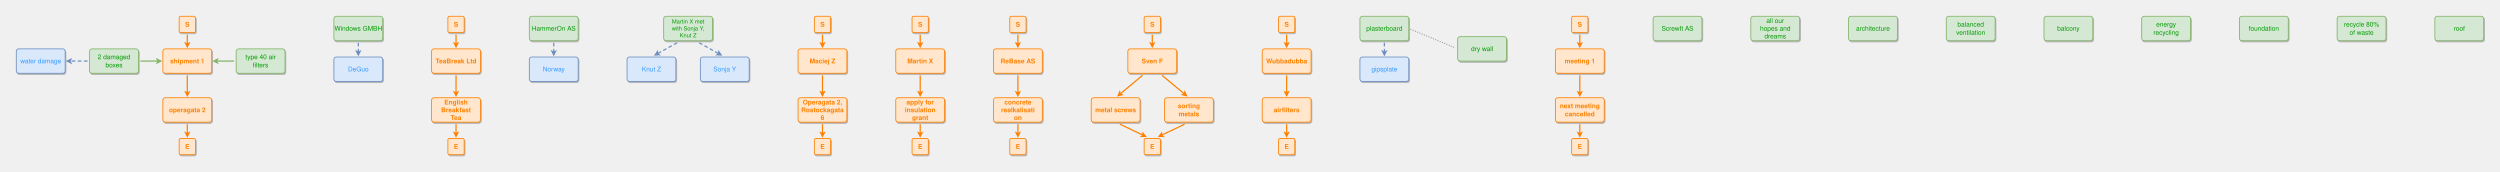
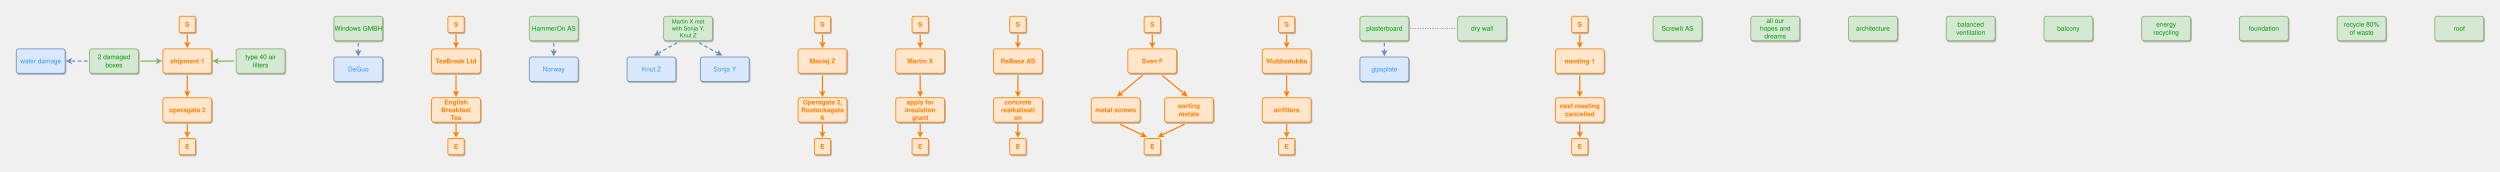
<svg xmlns="http://www.w3.org/2000/svg" width="6140" height="420" viewBox="0 0 6140 420">
  <defs>
  </defs>
  <g id="container-shells">
  </g>
  <g id="node-shadows">
    <rect x="220" y="120" width="120" height="60" rx="6" ry="6" fill="#000000" stroke="#000000" stroke-width="2" opacity="0.25" transform="translate(2,3)" />
    <rect x="1960" y="240" width="120" height="60" rx="6" ry="6" fill="#000000" stroke="#000000" stroke-width="2" opacity="0.25" transform="translate(2,3)" />
    <rect x="2440" y="120" width="120" height="60" rx="6" ry="6" fill="#000000" stroke="#000000" stroke-width="2" opacity="0.25" transform="translate(2,3)" />
    <rect x="4060" y="40" width="120" height="60" rx="6" ry="6" fill="#000000" stroke="#000000" stroke-width="2" opacity="0.25" transform="translate(2,3)" />
    <rect x="1720" y="140" width="120" height="60" rx="6" ry="6" fill="#000000" stroke="#000000" stroke-width="2" opacity="0.25" transform="translate(2,3)" />
    <rect x="2770" y="120" width="120" height="60" rx="6" ry="6" fill="#000000" stroke="#000000" stroke-width="2" opacity="0.25" transform="translate(2,3)" />
    <rect x="1060" y="120" width="120" height="60" rx="6" ry="6" fill="#000000" stroke="#000000" stroke-width="2" opacity="0.25" transform="translate(2,3)" />
    <rect x="820" y="40" width="120" height="60" rx="6" ry="6" fill="#000000" stroke="#000000" stroke-width="2" opacity="0.25" transform="translate(2,3)" />
    <rect x="3100" y="120" width="120" height="60" rx="6" ry="6" fill="#000000" stroke="#000000" stroke-width="2" opacity="0.25" transform="translate(2,3)" />
    <rect x="3100" y="240" width="120" height="60" rx="6" ry="6" fill="#000000" stroke="#000000" stroke-width="2" opacity="0.25" transform="translate(2,3)" />
    <rect x="4300" y="40" width="120" height="60" rx="6" ry="6" fill="#000000" stroke="#000000" stroke-width="2" opacity="0.25" transform="translate(2,3)" />
    <rect x="820" y="140" width="120" height="60" rx="6" ry="6" fill="#000000" stroke="#000000" stroke-width="2" opacity="0.25" transform="translate(2,3)" />
    <rect x="2200" y="240" width="120" height="60" rx="6" ry="6" fill="#000000" stroke="#000000" stroke-width="2" opacity="0.25" transform="translate(2,3)" />
    <rect x="4540" y="40" width="120" height="60" rx="6" ry="6" fill="#000000" stroke="#000000" stroke-width="2" opacity="0.25" transform="translate(2,3)" />
    <rect x="4780" y="40" width="120" height="60" rx="6" ry="6" fill="#000000" stroke="#000000" stroke-width="2" opacity="0.25" transform="translate(2,3)" />
    <rect x="5020" y="40" width="120" height="60" rx="6" ry="6" fill="#000000" stroke="#000000" stroke-width="2" opacity="0.25" transform="translate(2,3)" />
    <rect x="2440" y="240" width="120" height="60" rx="6" ry="6" fill="#000000" stroke="#000000" stroke-width="2" opacity="0.25" transform="translate(2,3)" />
-     <rect x="3580" y="90" width="120" height="60" rx="6" ry="6" fill="#000000" stroke="#000000" stroke-width="2" opacity="0.25" transform="translate(2,3)" />
+     <rect x="3580" y="40" width="120" height="60" rx="6" ry="6" fill="#000000" stroke="#000000" stroke-width="2" opacity="0.25" transform="translate(2,3)" />
    <rect x="5260" y="40" width="120" height="60" rx="6" ry="6" fill="#000000" stroke="#000000" stroke-width="2" opacity="0.25" transform="translate(2,3)" />
    <rect x="5500" y="40" width="120" height="60" rx="6" ry="6" fill="#000000" stroke="#000000" stroke-width="2" opacity="0.25" transform="translate(2,3)" />
    <rect x="3340" y="140" width="120" height="60" rx="6" ry="6" fill="#000000" stroke="#000000" stroke-width="2" opacity="0.25" transform="translate(2,3)" />
    <rect x="3820" y="120" width="120" height="60" rx="6" ry="6" fill="#000000" stroke="#000000" stroke-width="2" opacity="0.25" transform="translate(2,3)" />
    <rect x="1060" y="240" width="120" height="60" rx="6" ry="6" fill="#000000" stroke="#000000" stroke-width="2" opacity="0.25" transform="translate(2,3)" />
    <rect x="2680" y="240" width="120" height="60" rx="6" ry="6" fill="#000000" stroke="#000000" stroke-width="2" opacity="0.25" transform="translate(2,3)" />
    <rect x="3820" y="240" width="120" height="60" rx="6" ry="6" fill="#000000" stroke="#000000" stroke-width="2" opacity="0.25" transform="translate(2,3)" />
    <rect x="400" y="240" width="120" height="60" rx="6" ry="6" fill="#000000" stroke="#000000" stroke-width="2" opacity="0.25" transform="translate(2,3)" />
    <rect x="3340" y="40" width="120" height="60" rx="6" ry="6" fill="#000000" stroke="#000000" stroke-width="2" opacity="0.25" transform="translate(2,3)" />
    <rect x="5740" y="40" width="120" height="60" rx="6" ry="6" fill="#000000" stroke="#000000" stroke-width="2" opacity="0.25" transform="translate(2,3)" />
    <rect x="5980" y="40" width="120" height="60" rx="6" ry="6" fill="#000000" stroke="#000000" stroke-width="2" opacity="0.25" transform="translate(2,3)" />
    <rect x="400" y="120" width="120" height="60" rx="6" ry="6" fill="#000000" stroke="#000000" stroke-width="2" opacity="0.25" transform="translate(2,3)" />
    <rect x="2860" y="240" width="120" height="60" rx="6" ry="6" fill="#000000" stroke="#000000" stroke-width="2" opacity="0.25" transform="translate(2,3)" />
    <rect x="580" y="120" width="120" height="60" rx="6" ry="6" fill="#000000" stroke="#000000" stroke-width="2" opacity="0.25" transform="translate(2,3)" />
    <rect x="40" y="120" width="120" height="60" rx="6" ry="6" fill="#000000" stroke="#000000" stroke-width="2" opacity="0.25" transform="translate(2,3)" />
    <rect x="1300" y="40" width="120" height="60" rx="6" ry="6" fill="#000000" stroke="#000000" stroke-width="2" opacity="0.25" transform="translate(2,3)" />
    <rect x="440" y="40" width="40" height="40" rx="4" ry="4" fill="#000000" stroke="#000000" stroke-width="2" opacity="0.25" transform="translate(2,3)" />
    <rect x="440" y="340" width="40" height="40" rx="4" ry="4" fill="#000000" stroke="#000000" stroke-width="2" opacity="0.25" transform="translate(2,3)" />
    <rect x="1100" y="40" width="40" height="40" rx="4" ry="4" fill="#000000" stroke="#000000" stroke-width="2" opacity="0.25" transform="translate(2,3)" />
    <rect x="1100" y="340" width="40" height="40" rx="4" ry="4" fill="#000000" stroke="#000000" stroke-width="2" opacity="0.25" transform="translate(2,3)" />
    <rect x="2000" y="40" width="40" height="40" rx="4" ry="4" fill="#000000" stroke="#000000" stroke-width="2" opacity="0.25" transform="translate(2,3)" />
    <rect x="2000" y="340" width="40" height="40" rx="4" ry="4" fill="#000000" stroke="#000000" stroke-width="2" opacity="0.25" transform="translate(2,3)" />
    <rect x="2240" y="40" width="40" height="40" rx="4" ry="4" fill="#000000" stroke="#000000" stroke-width="2" opacity="0.25" transform="translate(2,3)" />
    <rect x="2240" y="340" width="40" height="40" rx="4" ry="4" fill="#000000" stroke="#000000" stroke-width="2" opacity="0.25" transform="translate(2,3)" />
    <rect x="2480" y="40" width="40" height="40" rx="4" ry="4" fill="#000000" stroke="#000000" stroke-width="2" opacity="0.25" transform="translate(2,3)" />
    <rect x="2480" y="340" width="40" height="40" rx="4" ry="4" fill="#000000" stroke="#000000" stroke-width="2" opacity="0.25" transform="translate(2,3)" />
    <rect x="1540" y="140" width="120" height="60" rx="6" ry="6" fill="#000000" stroke="#000000" stroke-width="2" opacity="0.25" transform="translate(2,3)" />
    <rect x="2810" y="40" width="40" height="40" rx="4" ry="4" fill="#000000" stroke="#000000" stroke-width="2" opacity="0.25" transform="translate(2,3)" />
    <rect x="2810" y="340" width="40" height="40" rx="4" ry="4" fill="#000000" stroke="#000000" stroke-width="2" opacity="0.25" transform="translate(2,3)" />
    <rect x="3140" y="40" width="40" height="40" rx="4" ry="4" fill="#000000" stroke="#000000" stroke-width="2" opacity="0.25" transform="translate(2,3)" />
    <rect x="3140" y="340" width="40" height="40" rx="4" ry="4" fill="#000000" stroke="#000000" stroke-width="2" opacity="0.25" transform="translate(2,3)" />
    <rect x="3860" y="40" width="40" height="40" rx="4" ry="4" fill="#000000" stroke="#000000" stroke-width="2" opacity="0.25" transform="translate(2,3)" />
    <rect x="3860" y="340" width="40" height="40" rx="4" ry="4" fill="#000000" stroke="#000000" stroke-width="2" opacity="0.25" transform="translate(2,3)" />
    <rect x="1960" y="120" width="120" height="60" rx="6" ry="6" fill="#000000" stroke="#000000" stroke-width="2" opacity="0.25" transform="translate(2,3)" />
    <rect x="2200" y="120" width="120" height="60" rx="6" ry="6" fill="#000000" stroke="#000000" stroke-width="2" opacity="0.25" transform="translate(2,3)" />
    <rect x="1630" y="40" width="120" height="60" rx="6" ry="6" fill="#000000" stroke="#000000" stroke-width="2" opacity="0.25" transform="translate(2,3)" />
    <rect x="1300" y="140" width="120" height="60" rx="6" ry="6" fill="#000000" stroke="#000000" stroke-width="2" opacity="0.25" transform="translate(2,3)" />
  </g>
  <g id="edges">
    <g class="edge" data-edge-idx="0" data-edge-base="partof" data-edge-from="1" data-edge-to="36">
      <line x1="345.00" y1="150.00" x2="388.25" y2="150.00" stroke="#82b366" stroke-width="3" />
      <path d="M 395.00 150.00 L 386.00 154.50 L 388.25 150.00 L 386.00 145.50 Z" fill="#82b366" stroke="#82b366" stroke-width="3" stroke-miterlimit="10" />
    </g>
    <g class="edge" data-edge-idx="1" data-edge-base="expresses" data-edge-from="1" data-edge-to="39">
      <line x1="215.00" y1="150.00" x2="171.75" y2="150.00" stroke="#6c8ebf" stroke-width="3" stroke-dasharray="9 6" />
      <path d="M 165.00 150.00 L 174.00 145.50 L 171.75 150.00 L 174.00 154.50 Z" fill="#6c8ebf" stroke="#6c8ebf" stroke-width="3" stroke-miterlimit="10" />
      <text x="193" y="150" text-anchor="middle" dominant-baseline="middle" font-family="Helvetica,Inter,Segoe UI,Arial" font-size="11" paint-order="stroke" stroke="#ffffff" stroke-width="3" stroke-linejoin="round" fill="#6c8ebf">
      </text>
    </g>
    <g class="edge" data-edge-idx="2" data-edge-base="leadsto" data-edge-from="10" data-edge-to="45">
      <line x1="2020.00" y1="305.00" x2="2020.00" y2="328.25" stroke="#ff8000" stroke-width="3" />
      <path d="M 2020.00 335.00 L 2015.50 326.00 L 2020.00 328.25 L 2024.50 326.00 Z" fill="#ff8000" stroke="#ff8000" stroke-width="3" stroke-miterlimit="10" />
    </g>
    <g class="edge" data-edge-idx="3" data-edge-base="leadsto" data-edge-from="11" data-edge-to="24">
      <line x1="2500.00" y1="185.00" x2="2500.00" y2="228.25" stroke="#ff8000" stroke-width="3" />
      <path d="M 2500.00 235.00 L 2495.50 226.00 L 2500.00 228.25 L 2504.50 226.00 Z" fill="#ff8000" stroke="#ff8000" stroke-width="3" stroke-miterlimit="10" />
      <text x="2500" y="206" text-anchor="middle" dominant-baseline="middle" font-family="Helvetica,Inter,Segoe UI,Arial" font-size="11" paint-order="stroke" stroke="#ffffff" stroke-width="3" stroke-linejoin="round" fill="#ff8000">
      </text>
    </g>
    <g class="edge" data-edge-idx="4" data-edge-base="leadsto" data-edge-from="14" data-edge-to="30">
      <line x1="2806.00" y1="185.00" x2="2751.19" y2="230.68" stroke="#ff8000" stroke-width="3" />
      <path d="M 2746.00 235.00 L 2750.03 225.78 L 2751.19 230.68 L 2755.79 232.70 Z" fill="#ff8000" stroke="#ff8000" stroke-width="3" stroke-miterlimit="10" />
      <text x="2778" y="207" text-anchor="middle" dominant-baseline="middle" font-family="Helvetica,Inter,Segoe UI,Arial" font-size="11" paint-order="stroke" stroke="#ffffff" stroke-width="3" stroke-linejoin="round" fill="#ff8000">
      </text>
    </g>
    <g class="edge" data-edge-idx="5" data-edge-base="leadsto" data-edge-from="14" data-edge-to="37">
      <line x1="2854.00" y1="185.00" x2="2908.81" y2="230.68" stroke="#ff8000" stroke-width="3" />
      <path d="M 2914.00 235.00 L 2904.21 232.70 L 2908.81 230.68 L 2909.97 225.78 Z" fill="#ff8000" stroke="#ff8000" stroke-width="3" stroke-miterlimit="10" />
      <text x="2881" y="207" text-anchor="middle" dominant-baseline="middle" font-family="Helvetica,Inter,Segoe UI,Arial" font-size="11" paint-order="stroke" stroke="#ffffff" stroke-width="3" stroke-linejoin="round" fill="#ff8000">
      </text>
    </g>
    <g class="edge" data-edge-idx="6" data-edge-base="leadsto" data-edge-from="15" data-edge-to="3">
      <line x1="1120.00" y1="185.00" x2="1120.00" y2="228.25" stroke="#ff8000" stroke-width="3" />
      <path d="M 1120.00 235.00 L 1115.50 226.00 L 1120.00 228.25 L 1124.50 226.00 Z" fill="#ff8000" stroke="#ff8000" stroke-width="3" stroke-miterlimit="10" />
      <text x="1120" y="206" text-anchor="middle" dominant-baseline="middle" font-family="Helvetica,Inter,Segoe UI,Arial" font-size="11" paint-order="stroke" stroke="#ffffff" stroke-width="3" stroke-linejoin="round" fill="#ff8000">
      </text>
    </g>
    <g class="edge" data-edge-idx="7" data-edge-base="expresses" data-edge-from="16" data-edge-to="2">
      <line x1="880.00" y1="105.00" x2="880.00" y2="128.25" stroke="#6c8ebf" stroke-width="3" stroke-dasharray="9 6" />
      <path d="M 880.00 135.00 L 875.50 126.00 L 880.00 128.25 L 884.50 126.00 Z" fill="#6c8ebf" stroke="#6c8ebf" stroke-width="3" stroke-miterlimit="10" />
      <text x="880" y="116" text-anchor="middle" dominant-baseline="middle" font-family="Helvetica,Inter,Segoe UI,Arial" font-size="11" paint-order="stroke" stroke="#ffffff" stroke-width="3" stroke-linejoin="round" fill="#6c8ebf">
      </text>
    </g>
    <g class="edge" data-edge-idx="8" data-edge-base="leadsto" data-edge-from="17" data-edge-to="18">
      <line x1="3160.00" y1="185.00" x2="3160.00" y2="228.25" stroke="#ff8000" stroke-width="3" />
      <path d="M 3160.00 235.00 L 3155.50 226.00 L 3160.00 228.25 L 3164.50 226.00 Z" fill="#ff8000" stroke="#ff8000" stroke-width="3" stroke-miterlimit="10" />
      <text x="3160" y="206" text-anchor="middle" dominant-baseline="middle" font-family="Helvetica,Inter,Segoe UI,Arial" font-size="11" paint-order="stroke" stroke="#ffffff" stroke-width="3" stroke-linejoin="round" fill="#ff8000">
      </text>
    </g>
    <g class="edge" data-edge-idx="9" data-edge-base="leadsto" data-edge-from="18" data-edge-to="53">
      <line x1="3160.00" y1="305.00" x2="3160.00" y2="328.25" stroke="#ff8000" stroke-width="3" />
      <path d="M 3160.00 335.00 L 3155.50 326.00 L 3160.00 328.25 L 3164.50 326.00 Z" fill="#ff8000" stroke="#ff8000" stroke-width="3" stroke-miterlimit="10" />
    </g>
    <g class="edge" data-edge-idx="10" data-edge-base="leadsto" data-edge-from="20" data-edge-to="47">
      <line x1="2260.00" y1="305.00" x2="2260.00" y2="328.25" stroke="#ff8000" stroke-width="3" />
      <path d="M 2260.00 335.00 L 2255.50 326.00 L 2260.00 328.25 L 2264.50 326.00 Z" fill="#ff8000" stroke="#ff8000" stroke-width="3" stroke-miterlimit="10" />
    </g>
    <g class="edge" data-edge-idx="11" data-edge-base="leadsto" data-edge-from="24" data-edge-to="49">
      <line x1="2500.00" y1="305.00" x2="2500.00" y2="328.25" stroke="#ff8000" stroke-width="3" />
      <path d="M 2500.00 335.00 L 2495.50 326.00 L 2500.00 328.25 L 2504.50 326.00 Z" fill="#ff8000" stroke="#ff8000" stroke-width="3" stroke-miterlimit="10" />
    </g>
    <g class="edge" data-edge-idx="12" data-edge-base="leadsto" data-edge-from="29" data-edge-to="31">
      <line x1="3880.00" y1="185.00" x2="3880.00" y2="228.25" stroke="#ff8000" stroke-width="3" />
      <path d="M 3880.00 235.00 L 3875.50 226.00 L 3880.00 228.25 L 3884.50 226.00 Z" fill="#ff8000" stroke="#ff8000" stroke-width="3" stroke-miterlimit="10" />
      <text x="3880" y="206" text-anchor="middle" dominant-baseline="middle" font-family="Helvetica,Inter,Segoe UI,Arial" font-size="11" paint-order="stroke" stroke="#ffffff" stroke-width="3" stroke-linejoin="round" fill="#ff8000">
      </text>
    </g>
    <g class="edge" data-edge-idx="13" data-edge-base="leadsto" data-edge-from="3" data-edge-to="43">
      <line x1="1120.00" y1="305.00" x2="1120.00" y2="328.25" stroke="#ff8000" stroke-width="3" />
      <path d="M 1120.00 335.00 L 1115.50 326.00 L 1120.00 328.25 L 1124.50 326.00 Z" fill="#ff8000" stroke="#ff8000" stroke-width="3" stroke-miterlimit="10" />
    </g>
    <g class="edge" data-edge-idx="14" data-edge-base="leadsto" data-edge-from="30" data-edge-to="51">
      <line x1="2750.50" y1="305.00" x2="2807.41" y2="332.10" stroke="#ff8000" stroke-width="3" />
      <path d="M 2813.50 335.00 L 2803.44 335.19 L 2807.41 332.10 L 2807.31 327.07 Z" fill="#ff8000" stroke="#ff8000" stroke-width="3" stroke-miterlimit="10" />
    </g>
    <g class="edge" data-edge-idx="15" data-edge-base="leadsto" data-edge-from="31" data-edge-to="55">
      <line x1="3880.00" y1="305.00" x2="3880.00" y2="328.25" stroke="#ff8000" stroke-width="3" />
      <path d="M 3880.00 335.00 L 3875.50 326.00 L 3880.00 328.25 L 3884.50 326.00 Z" fill="#ff8000" stroke="#ff8000" stroke-width="3" stroke-miterlimit="10" />
    </g>
    <g class="edge" data-edge-idx="16" data-edge-base="leadsto" data-edge-from="32" data-edge-to="41">
      <line x1="460.00" y1="305.00" x2="460.00" y2="328.25" stroke="#ff8000" stroke-width="3" />
      <path d="M 460.00 335.00 L 455.50 326.00 L 460.00 328.25 L 464.50 326.00 Z" fill="#ff8000" stroke="#ff8000" stroke-width="3" stroke-miterlimit="10" />
    </g>
    <g class="edge" data-edge-idx="17" data-edge-base="nearto" data-edge-from="33" data-edge-to="25">
-       <line x1="3465.00" y1="72.08" x2="3575.00" y2="117.92" stroke="#999999" stroke-width="3" stroke-linecap="round" stroke-dasharray="0 6" />
-       <text x="3520" y="94" text-anchor="middle" dominant-baseline="middle" font-family="Helvetica,Inter,Segoe UI,Arial" font-size="11" paint-order="stroke" stroke="#ffffff" stroke-width="3" stroke-linejoin="round" fill="#999999">
+       <line x1="3465.00" y1="70.00" x2="3575.00" y2="70.00" stroke="#999999" stroke-width="3" stroke-linecap="round" stroke-dasharray="0 6" />
+       <text x="3520" y="70" text-anchor="middle" dominant-baseline="middle" font-family="Helvetica,Inter,Segoe UI,Arial" font-size="11" paint-order="stroke" stroke="#ffffff" stroke-width="3" stroke-linejoin="round" fill="#999999">
      </text>
    </g>
    <g class="edge" data-edge-idx="18" data-edge-base="expresses" data-edge-from="33" data-edge-to="28">
      <line x1="3400.00" y1="105.00" x2="3400.00" y2="128.25" stroke="#6c8ebf" stroke-width="3" stroke-dasharray="9 6" />
      <path d="M 3400.00 135.00 L 3395.50 126.00 L 3400.00 128.25 L 3404.50 126.00 Z" fill="#6c8ebf" stroke="#6c8ebf" stroke-width="3" stroke-miterlimit="10" />
      <text x="3400" y="116" text-anchor="middle" dominant-baseline="middle" font-family="Helvetica,Inter,Segoe UI,Arial" font-size="11" paint-order="stroke" stroke="#ffffff" stroke-width="3" stroke-linejoin="round" fill="#6c8ebf">
      </text>
    </g>
    <g class="edge" data-edge-idx="19" data-edge-base="leadsto" data-edge-from="36" data-edge-to="32">
      <line x1="460.00" y1="185.00" x2="460.00" y2="228.25" stroke="#ff8000" stroke-width="3" />
      <path d="M 460.00 235.00 L 455.50 226.00 L 460.00 228.25 L 464.50 226.00 Z" fill="#ff8000" stroke="#ff8000" stroke-width="3" stroke-miterlimit="10" />
      <text x="460" y="206" text-anchor="middle" dominant-baseline="middle" font-family="Helvetica,Inter,Segoe UI,Arial" font-size="11" paint-order="stroke" stroke="#ffffff" stroke-width="3" stroke-linejoin="round" fill="#ff8000">
      </text>
    </g>
    <g class="edge" data-edge-idx="20" data-edge-base="leadsto" data-edge-from="37" data-edge-to="51">
      <line x1="2909.50" y1="305.00" x2="2852.59" y2="332.10" stroke="#ff8000" stroke-width="3" />
      <path d="M 2846.50 335.00 L 2852.69 327.07 L 2852.59 332.10 L 2856.56 335.19 Z" fill="#ff8000" stroke="#ff8000" stroke-width="3" stroke-miterlimit="10" />
    </g>
    <g class="edge" data-edge-idx="21" data-edge-base="partof" data-edge-from="38" data-edge-to="36">
      <line x1="575.00" y1="150.00" x2="531.75" y2="150.00" stroke="#82b366" stroke-width="3" />
      <path d="M 525.00 150.00 L 534.00 145.50 L 531.75 150.00 L 534.00 154.50 Z" fill="#82b366" stroke="#82b366" stroke-width="3" stroke-miterlimit="10" />
    </g>
    <g class="edge" data-edge-idx="22" data-edge-base="expresses" data-edge-from="4" data-edge-to="9">
      <line x1="1360.00" y1="105.00" x2="1360.00" y2="128.25" stroke="#6c8ebf" stroke-width="3" stroke-dasharray="9 6" />
      <path d="M 1360.00 135.00 L 1355.50 126.00 L 1360.00 128.25 L 1364.50 126.00 Z" fill="#6c8ebf" stroke="#6c8ebf" stroke-width="3" stroke-miterlimit="10" />
      <text x="1360" y="116" text-anchor="middle" dominant-baseline="middle" font-family="Helvetica,Inter,Segoe UI,Arial" font-size="11" paint-order="stroke" stroke="#ffffff" stroke-width="3" stroke-linejoin="round" fill="#6c8ebf">
      </text>
    </g>
    <g class="edge" data-edge-idx="23" data-edge-base="leadsto" data-edge-from="40" data-edge-to="36">
      <line x1="460.00" y1="85.00" x2="460.00" y2="108.25" stroke="#ff8000" stroke-width="3" />
      <path d="M 460.00 115.00 L 455.50 106.00 L 460.00 108.25 L 464.50 106.00 Z" fill="#ff8000" stroke="#ff8000" stroke-width="3" stroke-miterlimit="10" />
    </g>
    <g class="edge" data-edge-idx="24" data-edge-base="leadsto" data-edge-from="42" data-edge-to="15">
      <line x1="1120.00" y1="85.00" x2="1120.00" y2="108.25" stroke="#ff8000" stroke-width="3" />
      <path d="M 1120.00 115.00 L 1115.50 106.00 L 1120.00 108.25 L 1124.50 106.00 Z" fill="#ff8000" stroke="#ff8000" stroke-width="3" stroke-miterlimit="10" />
    </g>
    <g class="edge" data-edge-idx="25" data-edge-base="leadsto" data-edge-from="44" data-edge-to="6">
      <line x1="2020.00" y1="85.00" x2="2020.00" y2="108.25" stroke="#ff8000" stroke-width="3" />
      <path d="M 2020.00 115.00 L 2015.50 106.00 L 2020.00 108.25 L 2024.50 106.00 Z" fill="#ff8000" stroke="#ff8000" stroke-width="3" stroke-miterlimit="10" />
    </g>
    <g class="edge" data-edge-idx="26" data-edge-base="leadsto" data-edge-from="46" data-edge-to="7">
      <line x1="2260.00" y1="85.00" x2="2260.00" y2="108.25" stroke="#ff8000" stroke-width="3" />
      <path d="M 2260.00 115.00 L 2255.50 106.00 L 2260.00 108.25 L 2264.50 106.00 Z" fill="#ff8000" stroke="#ff8000" stroke-width="3" stroke-miterlimit="10" />
    </g>
    <g class="edge" data-edge-idx="27" data-edge-base="leadsto" data-edge-from="48" data-edge-to="11">
      <line x1="2500.00" y1="85.00" x2="2500.00" y2="108.25" stroke="#ff8000" stroke-width="3" />
      <path d="M 2500.00 115.00 L 2495.50 106.00 L 2500.00 108.25 L 2504.50 106.00 Z" fill="#ff8000" stroke="#ff8000" stroke-width="3" stroke-miterlimit="10" />
    </g>
    <g class="edge" data-edge-idx="28" data-edge-base="leadsto" data-edge-from="50" data-edge-to="14">
      <line x1="2830.00" y1="85.00" x2="2830.00" y2="108.25" stroke="#ff8000" stroke-width="3" />
      <path d="M 2830.00 115.00 L 2825.50 106.00 L 2830.00 108.25 L 2834.50 106.00 Z" fill="#ff8000" stroke="#ff8000" stroke-width="3" stroke-miterlimit="10" />
    </g>
    <g class="edge" data-edge-idx="29" data-edge-base="leadsto" data-edge-from="52" data-edge-to="17">
      <line x1="3160.00" y1="85.00" x2="3160.00" y2="108.25" stroke="#ff8000" stroke-width="3" />
      <path d="M 3160.00 115.00 L 3155.50 106.00 L 3160.00 108.25 L 3164.50 106.00 Z" fill="#ff8000" stroke="#ff8000" stroke-width="3" stroke-miterlimit="10" />
    </g>
    <g class="edge" data-edge-idx="30" data-edge-base="leadsto" data-edge-from="54" data-edge-to="29">
      <line x1="3880.00" y1="85.00" x2="3880.00" y2="108.25" stroke="#ff8000" stroke-width="3" />
      <path d="M 3880.00 115.00 L 3875.50 106.00 L 3880.00 108.25 L 3884.50 106.00 Z" fill="#ff8000" stroke="#ff8000" stroke-width="3" stroke-miterlimit="10" />
    </g>
    <g class="edge" data-edge-idx="31" data-edge-base="leadsto" data-edge-from="6" data-edge-to="10">
      <line x1="2020.00" y1="185.00" x2="2020.00" y2="228.25" stroke="#ff8000" stroke-width="3" />
      <path d="M 2020.00 235.00 L 2015.50 226.00 L 2020.00 228.25 L 2024.50 226.00 Z" fill="#ff8000" stroke="#ff8000" stroke-width="3" stroke-miterlimit="10" />
      <text x="2020" y="206" text-anchor="middle" dominant-baseline="middle" font-family="Helvetica,Inter,Segoe UI,Arial" font-size="11" paint-order="stroke" stroke="#ffffff" stroke-width="3" stroke-linejoin="round" fill="#ff8000">
      </text>
    </g>
    <g class="edge" data-edge-idx="32" data-edge-base="leadsto" data-edge-from="7" data-edge-to="20">
      <line x1="2260.00" y1="185.00" x2="2260.00" y2="228.25" stroke="#ff8000" stroke-width="3" />
      <path d="M 2260.00 235.00 L 2255.50 226.00 L 2260.00 228.25 L 2264.50 226.00 Z" fill="#ff8000" stroke="#ff8000" stroke-width="3" stroke-miterlimit="10" />
      <text x="2260" y="206" text-anchor="middle" dominant-baseline="middle" font-family="Helvetica,Inter,Segoe UI,Arial" font-size="11" paint-order="stroke" stroke="#ffffff" stroke-width="3" stroke-linejoin="round" fill="#ff8000">
      </text>
    </g>
    <g class="edge" data-edge-idx="33" data-edge-base="expresses" data-edge-from="8" data-edge-to="13">
      <line x1="1717.00" y1="105.00" x2="1765.10" y2="131.72" stroke="#6c8ebf" stroke-width="3" stroke-dasharray="9 6" />
      <path d="M 1771.00 135.00 L 1760.95 134.56 L 1765.10 131.72 L 1765.32 126.70 Z" fill="#6c8ebf" stroke="#6c8ebf" stroke-width="3" stroke-miterlimit="10" />
      <text x="1741" y="118" text-anchor="middle" dominant-baseline="middle" font-family="Helvetica,Inter,Segoe UI,Arial" font-size="11" paint-order="stroke" stroke="#ffffff" stroke-width="3" stroke-linejoin="round" fill="#6c8ebf">
      </text>
    </g>
    <g class="edge" data-edge-idx="34" data-edge-base="expresses" data-edge-from="8" data-edge-to="5">
      <line x1="1663.00" y1="105.00" x2="1614.90" y2="131.72" stroke="#6c8ebf" stroke-width="3" stroke-dasharray="9 6" />
      <path d="M 1609.00 135.00 L 1614.68 126.70 L 1614.90 131.72 L 1619.05 134.56 Z" fill="#6c8ebf" stroke="#6c8ebf" stroke-width="3" stroke-miterlimit="10" />
      <text x="1638" y="118" text-anchor="middle" dominant-baseline="middle" font-family="Helvetica,Inter,Segoe UI,Arial" font-size="11" paint-order="stroke" stroke="#ffffff" stroke-width="3" stroke-linejoin="round" fill="#6c8ebf">
      </text>
    </g>
  </g>
  <g id="nodes">
    <rect x="220" y="120" width="120" height="60" rx="6" ry="6" fill="#d5e8d4" stroke="#82b366" stroke-width="2" />
    <text x="280" y="140" text-anchor="middle" dominant-baseline="middle" font-family="Helvetica,Inter,Segoe UI,Arial" font-size="16" font-weight="normal" fill="#009900">2 damaged</text>
    <text x="280" y="160" text-anchor="middle" dominant-baseline="middle" font-family="Helvetica,Inter,Segoe UI,Arial" font-size="16" font-weight="normal" fill="#009900">boxes</text>
    <rect x="1960" y="240" width="120" height="60" rx="6" ry="6" fill="#ffe6cc" stroke="#ff8000" stroke-width="2" />
    <text x="2020" y="251" text-anchor="middle" dominant-baseline="middle" font-family="Helvetica,Inter,Segoe UI,Arial" font-size="16" font-weight="bold" fill="#ff8000">Operagata 2,</text>
    <text x="2020" y="270" text-anchor="middle" dominant-baseline="middle" font-family="Helvetica,Inter,Segoe UI,Arial" font-size="16" font-weight="bold" fill="#ff8000">Rostockagata</text>
    <text x="2020" y="289" text-anchor="middle" dominant-baseline="middle" font-family="Helvetica,Inter,Segoe UI,Arial" font-size="16" font-weight="bold" fill="#ff8000">6</text>
    <rect x="2440" y="120" width="120" height="60" rx="6" ry="6" fill="#ffe6cc" stroke="#ff8000" stroke-width="2" />
    <text x="2500" y="150" text-anchor="middle" dominant-baseline="middle" font-family="Helvetica,Inter,Segoe UI,Arial" font-size="16" font-weight="bold" fill="#ff8000">ReBase AS</text>
    <rect x="4060" y="40" width="120" height="60" rx="6" ry="6" fill="#d5e8d4" stroke="#82b366" stroke-width="2" />
    <text x="4120" y="70" text-anchor="middle" dominant-baseline="middle" font-family="Helvetica,Inter,Segoe UI,Arial" font-size="16" font-weight="normal" fill="#009900">ScrewIt AS</text>
    <rect x="1720" y="140" width="120" height="60" rx="6" ry="6" fill="#dae8fc" stroke="#6c8ebf" stroke-width="2" />
    <text x="1780" y="170" text-anchor="middle" dominant-baseline="middle" font-family="Helvetica,Inter,Segoe UI,Arial" font-size="16" font-weight="normal" fill="#3399ff">Sonja Y</text>
    <rect x="2770" y="120" width="120" height="60" rx="6" ry="6" fill="#ffe6cc" stroke="#ff8000" stroke-width="2" />
    <text x="2830" y="150" text-anchor="middle" dominant-baseline="middle" font-family="Helvetica,Inter,Segoe UI,Arial" font-size="16" font-weight="bold" fill="#ff8000">Sven F</text>
    <rect x="1060" y="120" width="120" height="60" rx="6" ry="6" fill="#ffe6cc" stroke="#ff8000" stroke-width="2" />
    <text x="1120" y="150" text-anchor="middle" dominant-baseline="middle" font-family="Helvetica,Inter,Segoe UI,Arial" font-size="16" font-weight="bold" fill="#ff8000">TeaBreak Ltd</text>
    <rect x="820" y="40" width="120" height="60" rx="6" ry="6" fill="#d5e8d4" stroke="#82b366" stroke-width="2" />
    <text x="880" y="70" text-anchor="middle" dominant-baseline="middle" font-family="Helvetica,Inter,Segoe UI,Arial" font-size="16" font-weight="normal" fill="#009900">Windows GMBH</text>
    <rect x="3100" y="120" width="120" height="60" rx="6" ry="6" fill="#ffe6cc" stroke="#ff8000" stroke-width="2" />
    <text x="3160" y="150" text-anchor="middle" dominant-baseline="middle" font-family="Helvetica,Inter,Segoe UI,Arial" font-size="16" font-weight="bold" fill="#ff8000">Wubbadubba</text>
    <rect x="3100" y="240" width="120" height="60" rx="6" ry="6" fill="#ffe6cc" stroke="#ff8000" stroke-width="2" />
    <text x="3160" y="270" text-anchor="middle" dominant-baseline="middle" font-family="Helvetica,Inter,Segoe UI,Arial" font-size="16" font-weight="bold" fill="#ff8000">airfilters</text>
    <rect x="4300" y="40" width="120" height="60" rx="6" ry="6" fill="#d5e8d4" stroke="#82b366" stroke-width="2" />
    <text x="4360" y="51" text-anchor="middle" dominant-baseline="middle" font-family="Helvetica,Inter,Segoe UI,Arial" font-size="16" font-weight="normal" fill="#009900">all our</text>
    <text x="4360" y="70" text-anchor="middle" dominant-baseline="middle" font-family="Helvetica,Inter,Segoe UI,Arial" font-size="16" font-weight="normal" fill="#009900">hopes and</text>
    <text x="4360" y="89" text-anchor="middle" dominant-baseline="middle" font-family="Helvetica,Inter,Segoe UI,Arial" font-size="16" font-weight="normal" fill="#009900">dreams</text>
    <rect x="820" y="140" width="120" height="60" rx="6" ry="6" fill="#dae8fc" stroke="#6c8ebf" stroke-width="2" />
    <text x="880" y="170" text-anchor="middle" dominant-baseline="middle" font-family="Helvetica,Inter,Segoe UI,Arial" font-size="16" font-weight="normal" fill="#3399ff">DeGuo</text>
    <rect x="2200" y="240" width="120" height="60" rx="6" ry="6" fill="#ffe6cc" stroke="#ff8000" stroke-width="2" />
    <text x="2260" y="251" text-anchor="middle" dominant-baseline="middle" font-family="Helvetica,Inter,Segoe UI,Arial" font-size="16" font-weight="bold" fill="#ff8000">apply for</text>
    <text x="2260" y="270" text-anchor="middle" dominant-baseline="middle" font-family="Helvetica,Inter,Segoe UI,Arial" font-size="16" font-weight="bold" fill="#ff8000">insulation</text>
    <text x="2260" y="289" text-anchor="middle" dominant-baseline="middle" font-family="Helvetica,Inter,Segoe UI,Arial" font-size="16" font-weight="bold" fill="#ff8000">grant</text>
    <rect x="4540" y="40" width="120" height="60" rx="6" ry="6" fill="#d5e8d4" stroke="#82b366" stroke-width="2" />
    <text x="4600" y="70" text-anchor="middle" dominant-baseline="middle" font-family="Helvetica,Inter,Segoe UI,Arial" font-size="16" font-weight="normal" fill="#009900">architecture</text>
    <rect x="4780" y="40" width="120" height="60" rx="6" ry="6" fill="#d5e8d4" stroke="#82b366" stroke-width="2" />
    <text x="4840" y="60" text-anchor="middle" dominant-baseline="middle" font-family="Helvetica,Inter,Segoe UI,Arial" font-size="16" font-weight="normal" fill="#009900">balanced</text>
    <text x="4840" y="80" text-anchor="middle" dominant-baseline="middle" font-family="Helvetica,Inter,Segoe UI,Arial" font-size="16" font-weight="normal" fill="#009900">ventilation</text>
    <rect x="5020" y="40" width="120" height="60" rx="6" ry="6" fill="#d5e8d4" stroke="#82b366" stroke-width="2" />
    <text x="5080" y="70" text-anchor="middle" dominant-baseline="middle" font-family="Helvetica,Inter,Segoe UI,Arial" font-size="16" font-weight="normal" fill="#009900">balcony</text>
    <rect x="2440" y="240" width="120" height="60" rx="6" ry="6" fill="#ffe6cc" stroke="#ff8000" stroke-width="2" />
    <text x="2500" y="251" text-anchor="middle" dominant-baseline="middle" font-family="Helvetica,Inter,Segoe UI,Arial" font-size="16" font-weight="bold" fill="#ff8000">concrete</text>
    <text x="2500" y="270" text-anchor="middle" dominant-baseline="middle" font-family="Helvetica,Inter,Segoe UI,Arial" font-size="16" font-weight="bold" fill="#ff8000">realkalisati</text>
    <text x="2500" y="289" text-anchor="middle" dominant-baseline="middle" font-family="Helvetica,Inter,Segoe UI,Arial" font-size="16" font-weight="bold" fill="#ff8000">on</text>
-     <rect x="3580" y="90" width="120" height="60" rx="6" ry="6" fill="#d5e8d4" stroke="#82b366" stroke-width="2" />
-     <text x="3640" y="120" text-anchor="middle" dominant-baseline="middle" font-family="Helvetica,Inter,Segoe UI,Arial" font-size="16" font-weight="normal" fill="#009900">dry wall</text>
+     <rect x="3580" y="40" width="120" height="60" rx="6" ry="6" fill="#d5e8d4" stroke="#82b366" stroke-width="2" />
+     <text x="3640" y="70" text-anchor="middle" dominant-baseline="middle" font-family="Helvetica,Inter,Segoe UI,Arial" font-size="16" font-weight="normal" fill="#009900">dry wall</text>
    <rect x="5260" y="40" width="120" height="60" rx="6" ry="6" fill="#d5e8d4" stroke="#82b366" stroke-width="2" />
    <text x="5320" y="60" text-anchor="middle" dominant-baseline="middle" font-family="Helvetica,Inter,Segoe UI,Arial" font-size="16" font-weight="normal" fill="#009900">energy</text>
    <text x="5320" y="80" text-anchor="middle" dominant-baseline="middle" font-family="Helvetica,Inter,Segoe UI,Arial" font-size="16" font-weight="normal" fill="#009900">recycling</text>
    <rect x="5500" y="40" width="120" height="60" rx="6" ry="6" fill="#d5e8d4" stroke="#82b366" stroke-width="2" />
    <text x="5560" y="70" text-anchor="middle" dominant-baseline="middle" font-family="Helvetica,Inter,Segoe UI,Arial" font-size="16" font-weight="normal" fill="#009900">foundation</text>
    <rect x="3340" y="140" width="120" height="60" rx="6" ry="6" fill="#dae8fc" stroke="#6c8ebf" stroke-width="2" />
    <text x="3400" y="170" text-anchor="middle" dominant-baseline="middle" font-family="Helvetica,Inter,Segoe UI,Arial" font-size="16" font-weight="normal" fill="#3399ff">gipsplate</text>
    <rect x="3820" y="120" width="120" height="60" rx="6" ry="6" fill="#ffe6cc" stroke="#ff8000" stroke-width="2" />
    <text x="3880" y="150" text-anchor="middle" dominant-baseline="middle" font-family="Helvetica,Inter,Segoe UI,Arial" font-size="16" font-weight="bold" fill="#ff8000">meeting 1</text>
    <rect x="1060" y="240" width="120" height="60" rx="6" ry="6" fill="#ffe6cc" stroke="#ff8000" stroke-width="2" />
    <text x="1120" y="251" text-anchor="middle" dominant-baseline="middle" font-family="Helvetica,Inter,Segoe UI,Arial" font-size="16" font-weight="bold" fill="#ff8000">English</text>
    <text x="1120" y="270" text-anchor="middle" dominant-baseline="middle" font-family="Helvetica,Inter,Segoe UI,Arial" font-size="16" font-weight="bold" fill="#ff8000">Breakfast</text>
    <text x="1120" y="289" text-anchor="middle" dominant-baseline="middle" font-family="Helvetica,Inter,Segoe UI,Arial" font-size="16" font-weight="bold" fill="#ff8000">Tea</text>
    <rect x="2680" y="240" width="120" height="60" rx="6" ry="6" fill="#ffe6cc" stroke="#ff8000" stroke-width="2" />
    <text x="2740" y="270" text-anchor="middle" dominant-baseline="middle" font-family="Helvetica,Inter,Segoe UI,Arial" font-size="16" font-weight="bold" fill="#ff8000">metal screws</text>
    <rect x="3820" y="240" width="120" height="60" rx="6" ry="6" fill="#ffe6cc" stroke="#ff8000" stroke-width="2" />
    <text x="3880" y="260" text-anchor="middle" dominant-baseline="middle" font-family="Helvetica,Inter,Segoe UI,Arial" font-size="16" font-weight="bold" fill="#ff8000">next meeting</text>
    <text x="3880" y="280" text-anchor="middle" dominant-baseline="middle" font-family="Helvetica,Inter,Segoe UI,Arial" font-size="16" font-weight="bold" fill="#ff8000">cancelled</text>
    <rect x="400" y="240" width="120" height="60" rx="6" ry="6" fill="#ffe6cc" stroke="#ff8000" stroke-width="2" />
    <text x="460" y="270" text-anchor="middle" dominant-baseline="middle" font-family="Helvetica,Inter,Segoe UI,Arial" font-size="16" font-weight="bold" fill="#ff8000">operagata 2</text>
    <rect x="3340" y="40" width="120" height="60" rx="6" ry="6" fill="#d5e8d4" stroke="#82b366" stroke-width="2" />
    <text x="3400" y="70" text-anchor="middle" dominant-baseline="middle" font-family="Helvetica,Inter,Segoe UI,Arial" font-size="16" font-weight="normal" fill="#009900">plasterboard</text>
    <rect x="5740" y="40" width="120" height="60" rx="6" ry="6" fill="#d5e8d4" stroke="#82b366" stroke-width="2" />
    <text x="5800" y="60" text-anchor="middle" dominant-baseline="middle" font-family="Helvetica,Inter,Segoe UI,Arial" font-size="16" font-weight="normal" fill="#009900">recycle 80%</text>
    <text x="5800" y="80" text-anchor="middle" dominant-baseline="middle" font-family="Helvetica,Inter,Segoe UI,Arial" font-size="16" font-weight="normal" fill="#009900">of waste</text>
    <rect x="5980" y="40" width="120" height="60" rx="6" ry="6" fill="#d5e8d4" stroke="#82b366" stroke-width="2" />
    <text x="6040" y="70" text-anchor="middle" dominant-baseline="middle" font-family="Helvetica,Inter,Segoe UI,Arial" font-size="16" font-weight="normal" fill="#009900">roof</text>
    <g>
      <rect x="400" y="120" width="120" height="60" rx="6" ry="6" fill="#ffe6cc" stroke="#ff8000" stroke-width="2" />
      <text x="460" y="150" text-anchor="middle" dominant-baseline="middle" font-family="Helvetica,Inter,Segoe UI,Arial" font-size="16" font-weight="bold" fill="#ff8000">shipment 1</text>
    </g>
    <rect x="2860" y="240" width="120" height="60" rx="6" ry="6" fill="#ffe6cc" stroke="#ff8000" stroke-width="2" />
    <text x="2920" y="260" text-anchor="middle" dominant-baseline="middle" font-family="Helvetica,Inter,Segoe UI,Arial" font-size="16" font-weight="bold" fill="#ff8000">sorting</text>
    <text x="2920" y="280" text-anchor="middle" dominant-baseline="middle" font-family="Helvetica,Inter,Segoe UI,Arial" font-size="16" font-weight="bold" fill="#ff8000">metals</text>
    <rect x="580" y="120" width="120" height="60" rx="6" ry="6" fill="#d5e8d4" stroke="#82b366" stroke-width="2" />
    <text x="640" y="140" text-anchor="middle" dominant-baseline="middle" font-family="Helvetica,Inter,Segoe UI,Arial" font-size="16" font-weight="normal" fill="#009900">type 40 air</text>
    <text x="640" y="160" text-anchor="middle" dominant-baseline="middle" font-family="Helvetica,Inter,Segoe UI,Arial" font-size="16" font-weight="normal" fill="#009900">filters</text>
    <rect x="40" y="120" width="120" height="60" rx="6" ry="6" fill="#dae8fc" stroke="#6c8ebf" stroke-width="2" />
    <text x="100" y="150" text-anchor="middle" dominant-baseline="middle" font-family="Helvetica,Inter,Segoe UI,Arial" font-size="16" font-weight="normal" fill="#3399ff">water damage</text>
    <rect x="1300" y="40" width="120" height="60" rx="6" ry="6" fill="#d5e8d4" stroke="#82b366" stroke-width="2" />
    <text x="1360" y="70" text-anchor="middle" dominant-baseline="middle" font-family="Helvetica,Inter,Segoe UI,Arial" font-size="16" font-weight="normal" fill="#009900">HammerOn AS</text>
    <rect x="440" y="40" width="40" height="40" rx="4" ry="4" fill="#ffe6cc" stroke="#ff8000" stroke-width="2" />
    <text x="460" y="60" text-anchor="middle" dominant-baseline="middle" font-family="Helvetica,Inter,Segoe UI,Arial" font-size="16" font-weight="bold" fill="#ff8000">S</text>
    <rect x="440" y="340" width="40" height="40" rx="4" ry="4" fill="#ffe6cc" stroke="#ff8000" stroke-width="2" />
    <text x="460" y="360" text-anchor="middle" dominant-baseline="middle" font-family="Helvetica,Inter,Segoe UI,Arial" font-size="16" font-weight="bold" fill="#ff8000">E</text>
    <rect x="1100" y="40" width="40" height="40" rx="4" ry="4" fill="#ffe6cc" stroke="#ff8000" stroke-width="2" />
    <text x="1120" y="60" text-anchor="middle" dominant-baseline="middle" font-family="Helvetica,Inter,Segoe UI,Arial" font-size="16" font-weight="bold" fill="#ff8000">S</text>
    <rect x="1100" y="340" width="40" height="40" rx="4" ry="4" fill="#ffe6cc" stroke="#ff8000" stroke-width="2" />
    <text x="1120" y="360" text-anchor="middle" dominant-baseline="middle" font-family="Helvetica,Inter,Segoe UI,Arial" font-size="16" font-weight="bold" fill="#ff8000">E</text>
    <rect x="2000" y="40" width="40" height="40" rx="4" ry="4" fill="#ffe6cc" stroke="#ff8000" stroke-width="2" />
    <text x="2020" y="60" text-anchor="middle" dominant-baseline="middle" font-family="Helvetica,Inter,Segoe UI,Arial" font-size="16" font-weight="bold" fill="#ff8000">S</text>
    <rect x="2000" y="340" width="40" height="40" rx="4" ry="4" fill="#ffe6cc" stroke="#ff8000" stroke-width="2" />
    <text x="2020" y="360" text-anchor="middle" dominant-baseline="middle" font-family="Helvetica,Inter,Segoe UI,Arial" font-size="16" font-weight="bold" fill="#ff8000">E</text>
    <rect x="2240" y="40" width="40" height="40" rx="4" ry="4" fill="#ffe6cc" stroke="#ff8000" stroke-width="2" />
    <text x="2260" y="60" text-anchor="middle" dominant-baseline="middle" font-family="Helvetica,Inter,Segoe UI,Arial" font-size="16" font-weight="bold" fill="#ff8000">S</text>
    <rect x="2240" y="340" width="40" height="40" rx="4" ry="4" fill="#ffe6cc" stroke="#ff8000" stroke-width="2" />
    <text x="2260" y="360" text-anchor="middle" dominant-baseline="middle" font-family="Helvetica,Inter,Segoe UI,Arial" font-size="16" font-weight="bold" fill="#ff8000">E</text>
    <rect x="2480" y="40" width="40" height="40" rx="4" ry="4" fill="#ffe6cc" stroke="#ff8000" stroke-width="2" />
    <text x="2500" y="60" text-anchor="middle" dominant-baseline="middle" font-family="Helvetica,Inter,Segoe UI,Arial" font-size="16" font-weight="bold" fill="#ff8000">S</text>
    <rect x="2480" y="340" width="40" height="40" rx="4" ry="4" fill="#ffe6cc" stroke="#ff8000" stroke-width="2" />
    <text x="2500" y="360" text-anchor="middle" dominant-baseline="middle" font-family="Helvetica,Inter,Segoe UI,Arial" font-size="16" font-weight="bold" fill="#ff8000">E</text>
    <rect x="1540" y="140" width="120" height="60" rx="6" ry="6" fill="#dae8fc" stroke="#6c8ebf" stroke-width="2" />
    <text x="1600" y="170" text-anchor="middle" dominant-baseline="middle" font-family="Helvetica,Inter,Segoe UI,Arial" font-size="16" font-weight="normal" fill="#3399ff">Knut Z</text>
    <rect x="2810" y="40" width="40" height="40" rx="4" ry="4" fill="#ffe6cc" stroke="#ff8000" stroke-width="2" />
    <text x="2830" y="60" text-anchor="middle" dominant-baseline="middle" font-family="Helvetica,Inter,Segoe UI,Arial" font-size="16" font-weight="bold" fill="#ff8000">S</text>
    <rect x="2810" y="340" width="40" height="40" rx="4" ry="4" fill="#ffe6cc" stroke="#ff8000" stroke-width="2" />
    <text x="2830" y="360" text-anchor="middle" dominant-baseline="middle" font-family="Helvetica,Inter,Segoe UI,Arial" font-size="16" font-weight="bold" fill="#ff8000">E</text>
    <rect x="3140" y="40" width="40" height="40" rx="4" ry="4" fill="#ffe6cc" stroke="#ff8000" stroke-width="2" />
    <text x="3160" y="60" text-anchor="middle" dominant-baseline="middle" font-family="Helvetica,Inter,Segoe UI,Arial" font-size="16" font-weight="bold" fill="#ff8000">S</text>
    <rect x="3140" y="340" width="40" height="40" rx="4" ry="4" fill="#ffe6cc" stroke="#ff8000" stroke-width="2" />
    <text x="3160" y="360" text-anchor="middle" dominant-baseline="middle" font-family="Helvetica,Inter,Segoe UI,Arial" font-size="16" font-weight="bold" fill="#ff8000">E</text>
    <rect x="3860" y="40" width="40" height="40" rx="4" ry="4" fill="#ffe6cc" stroke="#ff8000" stroke-width="2" />
    <text x="3880" y="60" text-anchor="middle" dominant-baseline="middle" font-family="Helvetica,Inter,Segoe UI,Arial" font-size="16" font-weight="bold" fill="#ff8000">S</text>
    <rect x="3860" y="340" width="40" height="40" rx="4" ry="4" fill="#ffe6cc" stroke="#ff8000" stroke-width="2" />
    <text x="3880" y="360" text-anchor="middle" dominant-baseline="middle" font-family="Helvetica,Inter,Segoe UI,Arial" font-size="16" font-weight="bold" fill="#ff8000">E</text>
    <rect x="1960" y="120" width="120" height="60" rx="6" ry="6" fill="#ffe6cc" stroke="#ff8000" stroke-width="2" />
    <text x="2020" y="150" text-anchor="middle" dominant-baseline="middle" font-family="Helvetica,Inter,Segoe UI,Arial" font-size="16" font-weight="bold" fill="#ff8000">Maciej Z</text>
    <rect x="2200" y="120" width="120" height="60" rx="6" ry="6" fill="#ffe6cc" stroke="#ff8000" stroke-width="2" />
    <text x="2260" y="150" text-anchor="middle" dominant-baseline="middle" font-family="Helvetica,Inter,Segoe UI,Arial" font-size="16" font-weight="bold" fill="#ff8000">Martin X</text>
    <rect x="1630" y="40" width="120" height="60" rx="6" ry="6" fill="#d5e8d4" stroke="#82b366" stroke-width="2" />
    <text x="1690" y="53" text-anchor="middle" dominant-baseline="middle" font-family="Helvetica,Inter,Segoe UI,Arial" font-size="14" font-weight="normal" fill="#009900">Martin X met</text>
    <text x="1690" y="70" text-anchor="middle" dominant-baseline="middle" font-family="Helvetica,Inter,Segoe UI,Arial" font-size="14" font-weight="normal" fill="#009900">with Sonja Y,</text>
    <text x="1690" y="87" text-anchor="middle" dominant-baseline="middle" font-family="Helvetica,Inter,Segoe UI,Arial" font-size="14" font-weight="normal" fill="#009900">Knut Z</text>
    <rect x="1300" y="140" width="120" height="60" rx="6" ry="6" fill="#dae8fc" stroke="#6c8ebf" stroke-width="2" />
    <text x="1360" y="170" text-anchor="middle" dominant-baseline="middle" font-family="Helvetica,Inter,Segoe UI,Arial" font-size="16" font-weight="normal" fill="#3399ff">Norway</text>
  </g>
</svg>
